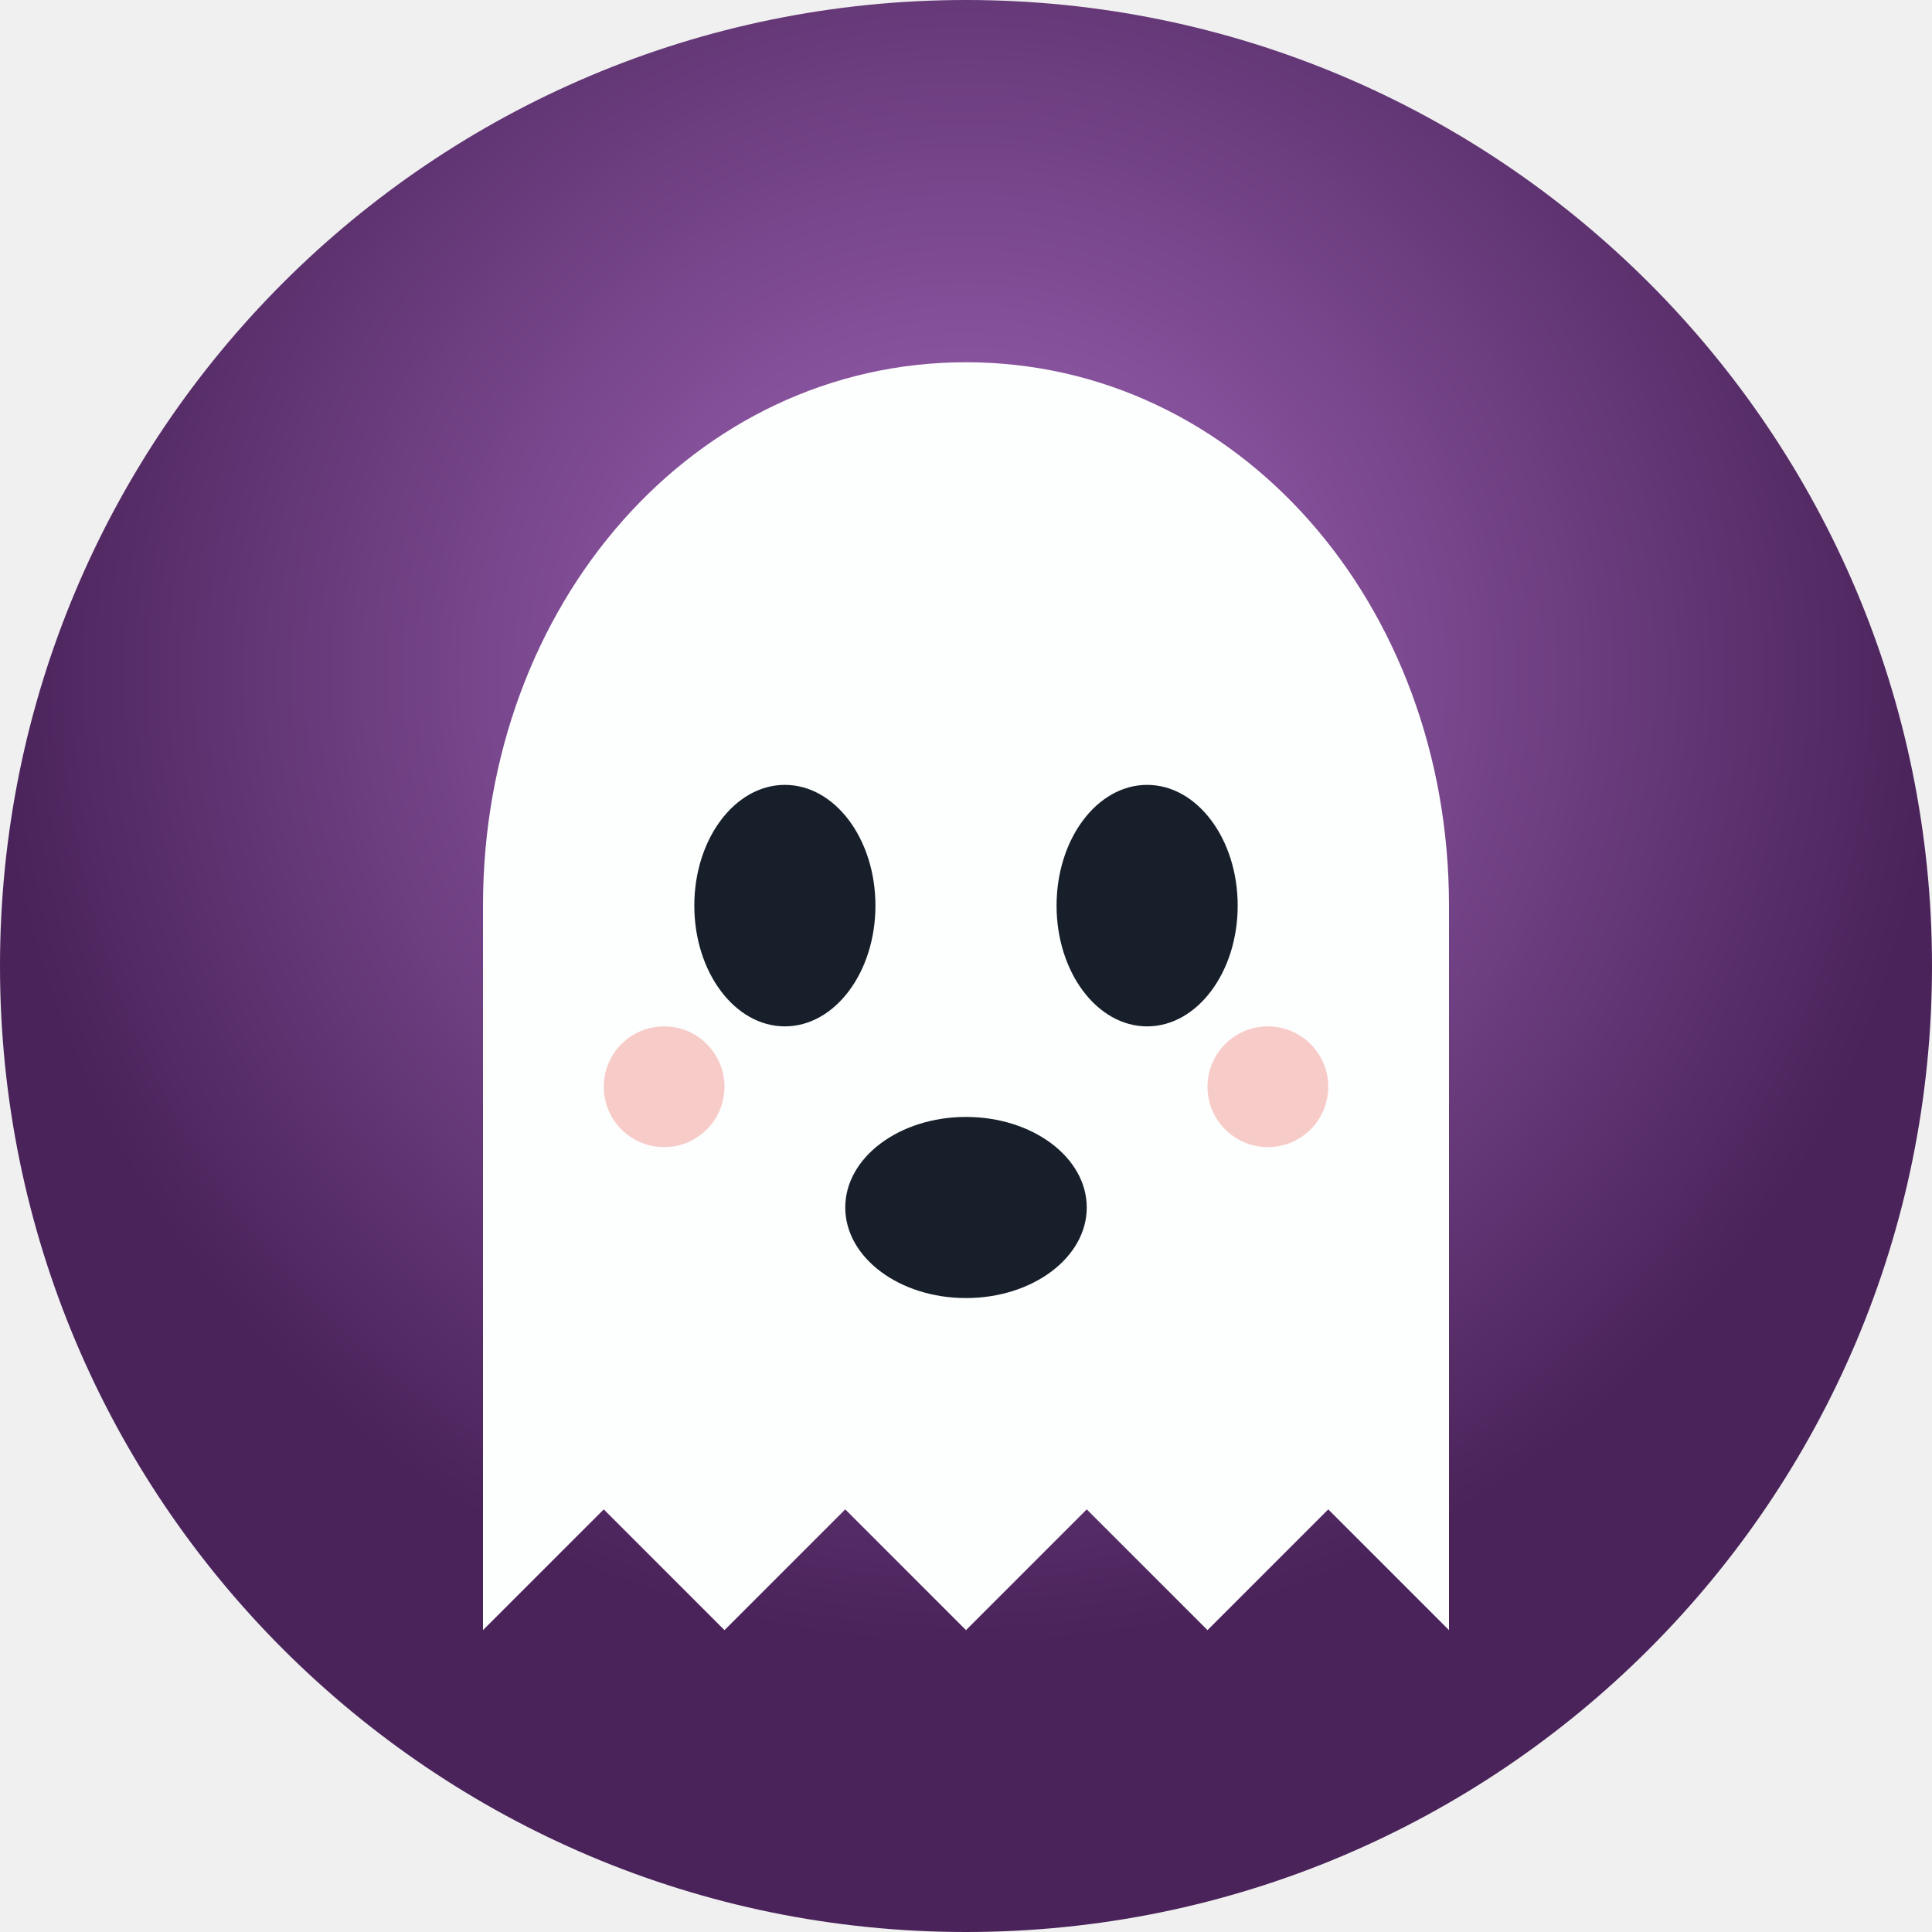
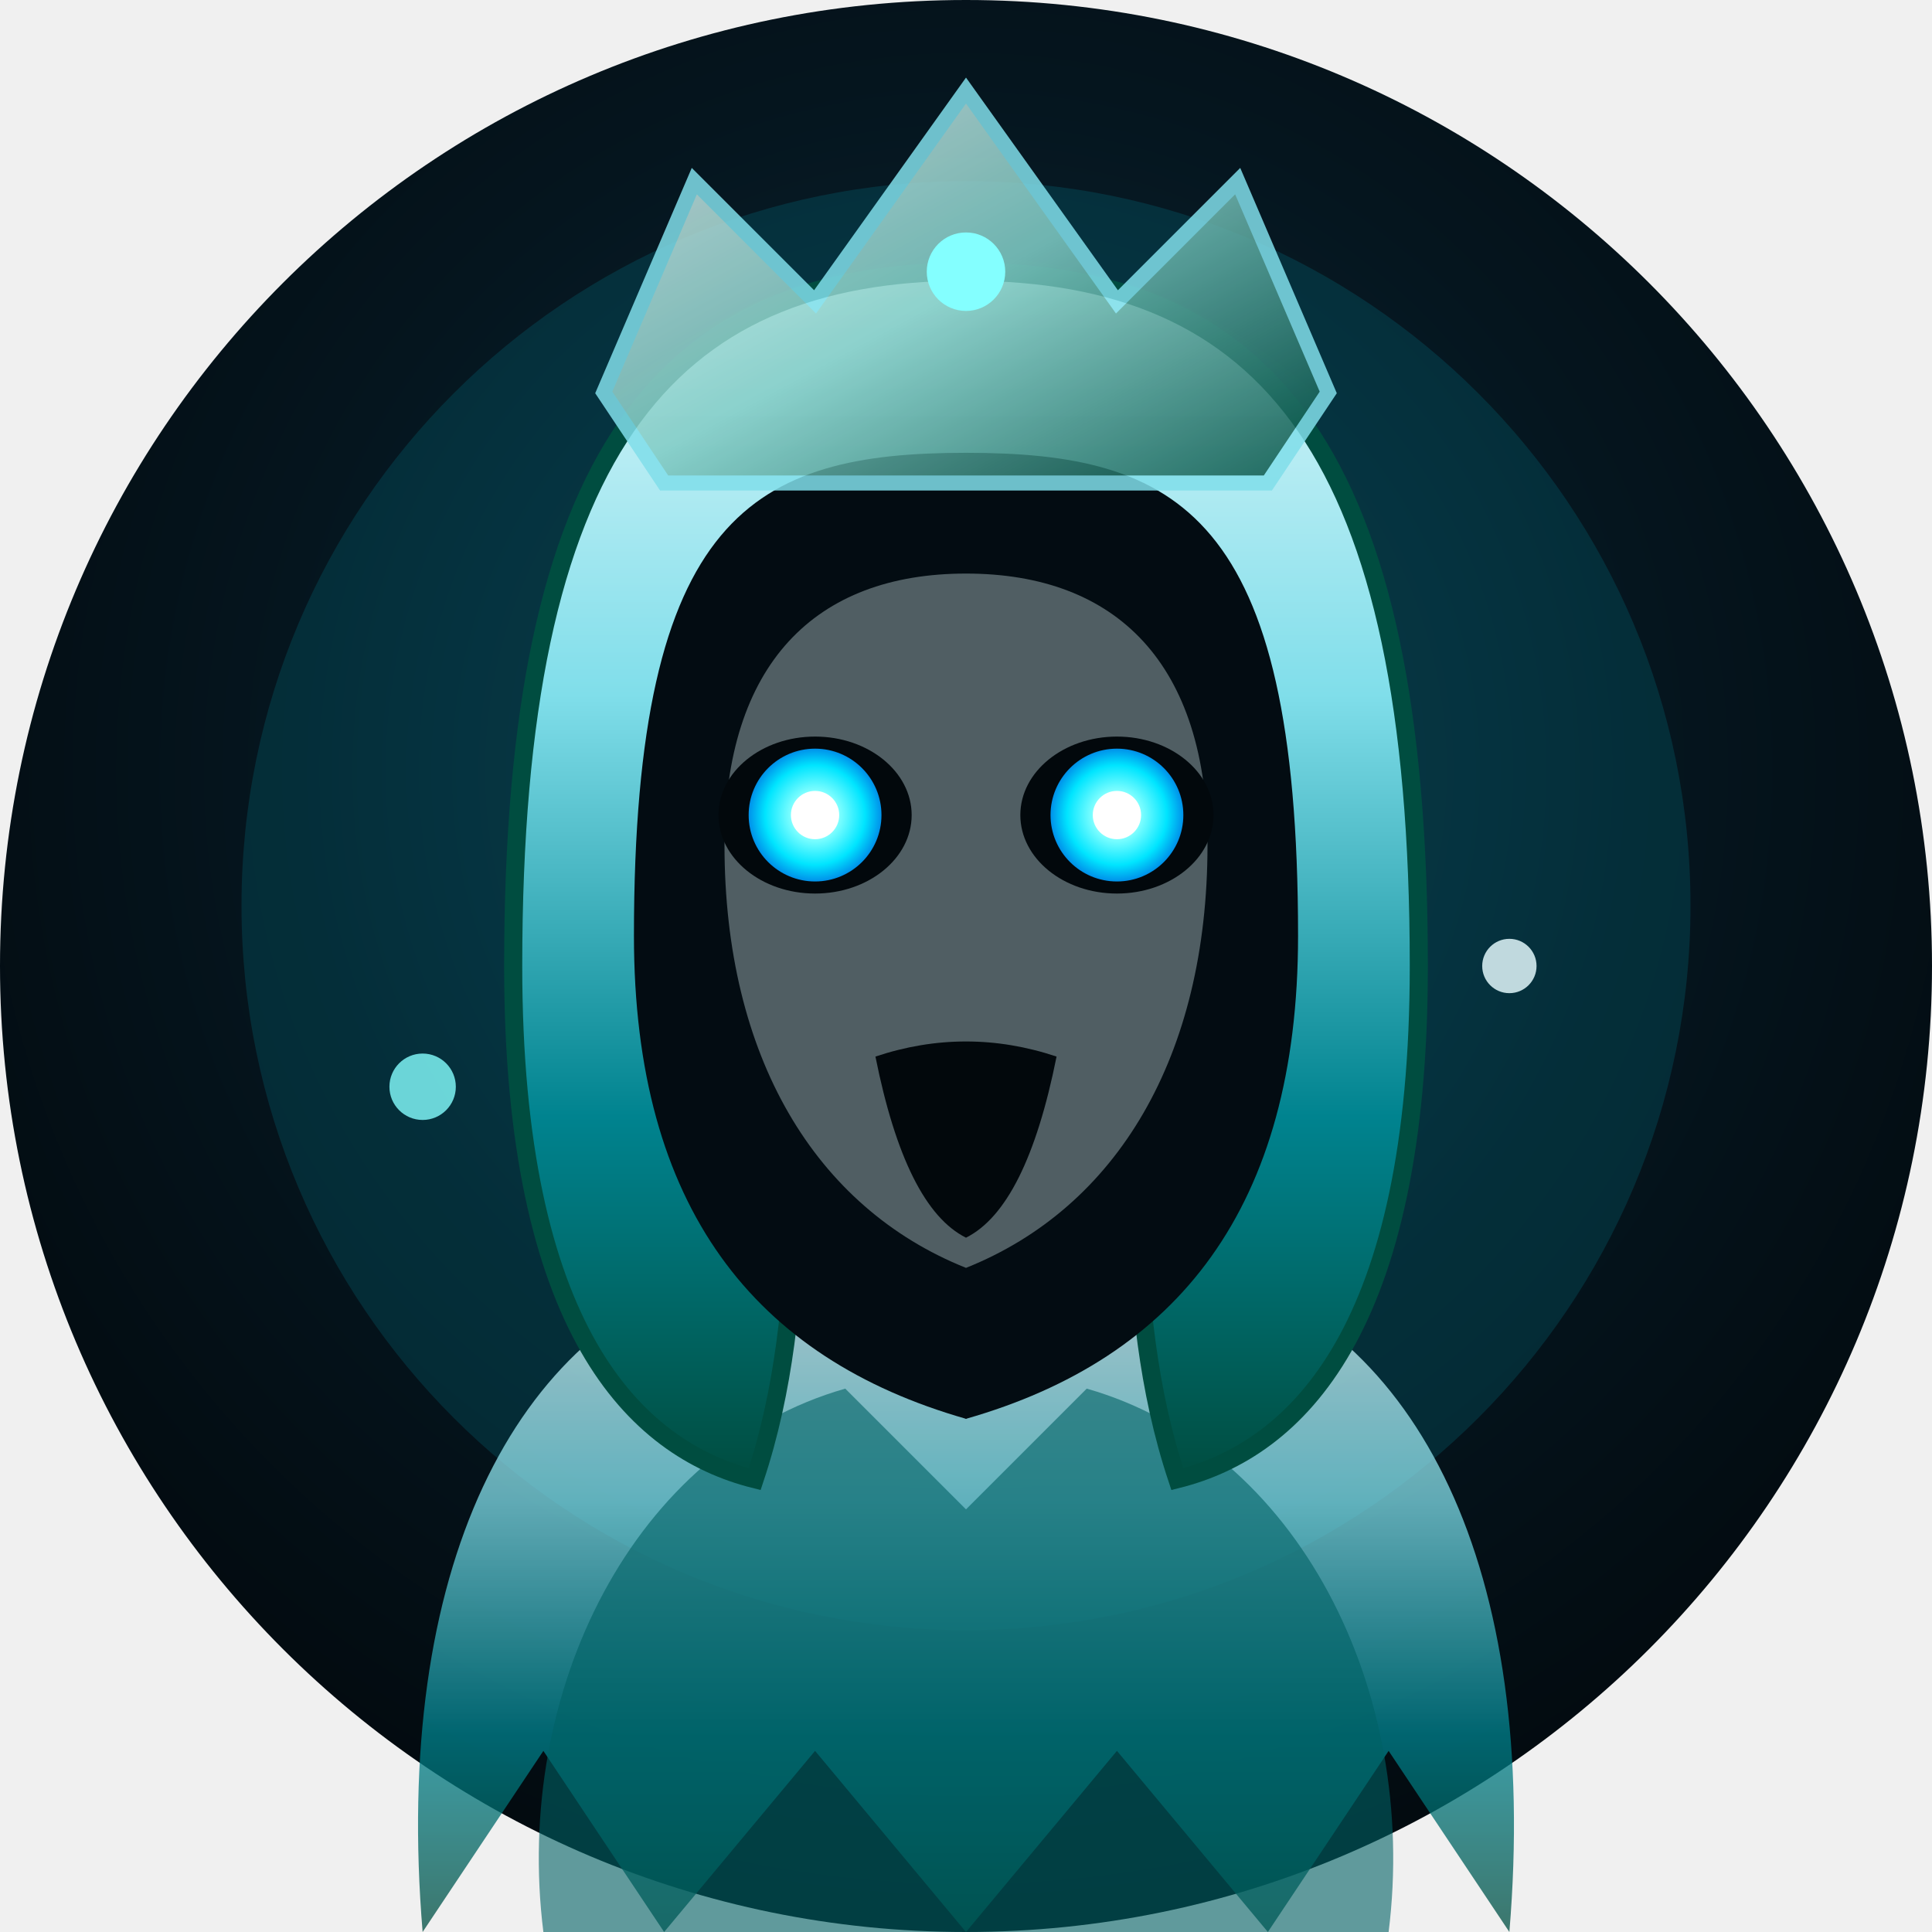
<svg xmlns="http://www.w3.org/2000/svg" viewBox="0 0 64 64">
  <defs>
-     <radialGradient id="f" cx="50%" cy="35%">
-       <stop offset="0" stop-color="#a569bd" />
-       <stop offset="1" stop-color="#4a235a" />
+     <radialGradient id="bgFantasma" cx="50%" cy="40%" r="65%">
+       <stop offset="0%" stop-color="#0a2a3a" />
+       <stop offset="55%" stop-color="#05151e" />
+       <stop offset="100%" stop-color="#02080c" />
    </radialGradient>
+     <linearGradient id="mantoEspectral" x1="0" y1="0" x2="0" y2="1">
+       <stop offset="0%" stop-color="#e0f7fa" />
+       <stop offset="35%" stop-color="#80deea" />
+       <stop offset="70%" stop-color="#00838f" />
+       <stop offset="100%" stop-color="#004d40" />
+     </linearGradient>
+     <radialGradient id="fuegoAlma" cx="50%" cy="50%" r="50%">
+       <stop offset="0%" stop-color="#ffffff" />
+       <stop offset="35%" stop-color="#84ffff" />
+       <stop offset="75%" stop-color="#00e5ff" />
+       <stop offset="100%" stop-color="#0091ea" />
+     </radialGradient>
+     <linearGradient id="coronaEspectral" x1="0" y1="0" x2="1" y2="1">
+       <stop offset="0%" stop-color="#e0f2f1" />
+       <stop offset="50%" stop-color="#80cbc4" />
+       <stop offset="100%" stop-color="#004d40" />
+     </linearGradient>
  </defs>
-   <circle cx="32" cy="32" r="32" fill="url(#f)" />
-   <path d="M16 54V30c0-10 7-18 16-18s16 8 16 18v24l-4-4-4 4-4-4-4 4-4-4-4 4-4-4z" fill="#fdfefe" />
-   <ellipse cx="26" cy="30" rx="3" ry="4" fill="#17202a" />
-   <ellipse cx="38" cy="30" rx="3" ry="4" fill="#17202a" />
-   <ellipse cx="32" cy="40" rx="4" ry="3" fill="#17202a" />
-   <circle cx="22" cy="36" r="2" fill="#f5b7b1" opacity=".7" />
-   <circle cx="42" cy="36" r="2" fill="#f5b7b1" opacity=".7" />
+   <circle cx="32" cy="32" r="32" fill="url(#bgFantasma)" />
+   <circle cx="32" cy="30" r="24" fill="#00e5ff" opacity="0.12">
+     <animate attributeName="opacity" values="0.08;0.22;0.08" dur="2.5s" repeatCount="indefinite" />
+     <animate attributeName="r" values="22;26;22" dur="2.5s" repeatCount="indefinite" />
+   </circle>
+   <circle cx="14" cy="36" r="1.1" fill="#84ffff" opacity="0.8">
+     <animate attributeName="cy" values="36;16;36" dur="2.7s" repeatCount="indefinite" />
+   </circle>
+   <circle cx="50" cy="32" r="0.9" fill="#e0f7fa" opacity="0.85">
+     <animate attributeName="cy" values="32;12;32" dur="2.1s" repeatCount="indefinite" />
+   </circle>
+   <circle cx="20" cy="18" r="0.7" fill="#80deea" opacity="0.7" />
+   <path d="M14 64 C13 52, 17 44, 24 42 L32 47 L40 42 C47 44, 51 52, 50 64 L46 58 L42 64 L37 58 L32 64 L27 58 L22 64 L18 58 Z" fill="url(#mantoEspectral)" opacity="0.75" />
+   <path d="M18 64 C17 56, 21 48, 28 46 L32 50 L36 46 C43 48, 47 56, 46 64 Z" fill="#006064" opacity="0.6" />
+   <path d="M17 32 C17 15, 22 9, 32 9 C42 9, 47 15, 47 32 C47 44, 43 48, 39 49 C37 43, 38 37, 37 31 C36 22, 35 16, 32 16 C29 16, 28 22, 27 31 C26 37, 27 43, 25 49 C21 48, 17 44, 17 32 Z" fill="url(#mantoEspectral)" stroke="#004d40" stroke-width="0.6" />
+   <path d="M21 31 C21 17, 25 15, 32 15 C39 15, 43 17, 43 31 C43 40, 39 45, 32 47 C25 45, 21 40, 21 31 Z" fill="#030c12" />
+   <path d="M24 28 C24 22, 27 19, 32 19 C37 19, 40 22, 40 28 C40 35, 37 40, 32 42 C27 40, 24 35, 24 28 Z" fill="#e0f7fa" opacity="0.35" />
+   <ellipse cx="27" cy="27" rx="3.2" ry="2.6" fill="#02080c" />
+   <ellipse cx="37" cy="27" rx="3.2" ry="2.6" fill="#02080c" />
+   <circle cx="27" cy="27" r="2.2" fill="url(#fuegoAlma)">
+     <animate attributeName="r" values="1.8;2.6;1.8" dur="1.6s" repeatCount="indefinite" />
+   </circle>
+   <circle cx="27" cy="27" r="0.8" fill="#ffffff" />
+   <circle cx="37" cy="27" r="2.2" fill="url(#fuegoAlma)">
+     <animate attributeName="r" values="2.6;1.8;2.6" dur="1.6s" repeatCount="indefinite" />
+   </circle>
+   <circle cx="37" cy="27" r="0.8" fill="#ffffff" />
+   <path d="M29 35 Q32 34 35 35 Q34 40 32 41 Q30 40 29 35 Z" fill="#02080c" />
+   <path d="M20 13 L23 6 L27 10 L32 3 L37 10 L41 6 L44 13 L42 16 L22 16 Z" fill="url(#coronaEspectral)" stroke="#80deea" stroke-width="0.5" opacity="0.85">
+     <animate attributeName="transform" type="translate" values="0,0; 0,-1.5; 0,0" dur="2s" repeatCount="indefinite" />
+   </path>
+   <circle cx="32" cy="9" r="1.3" fill="#84ffff" />
</svg>
